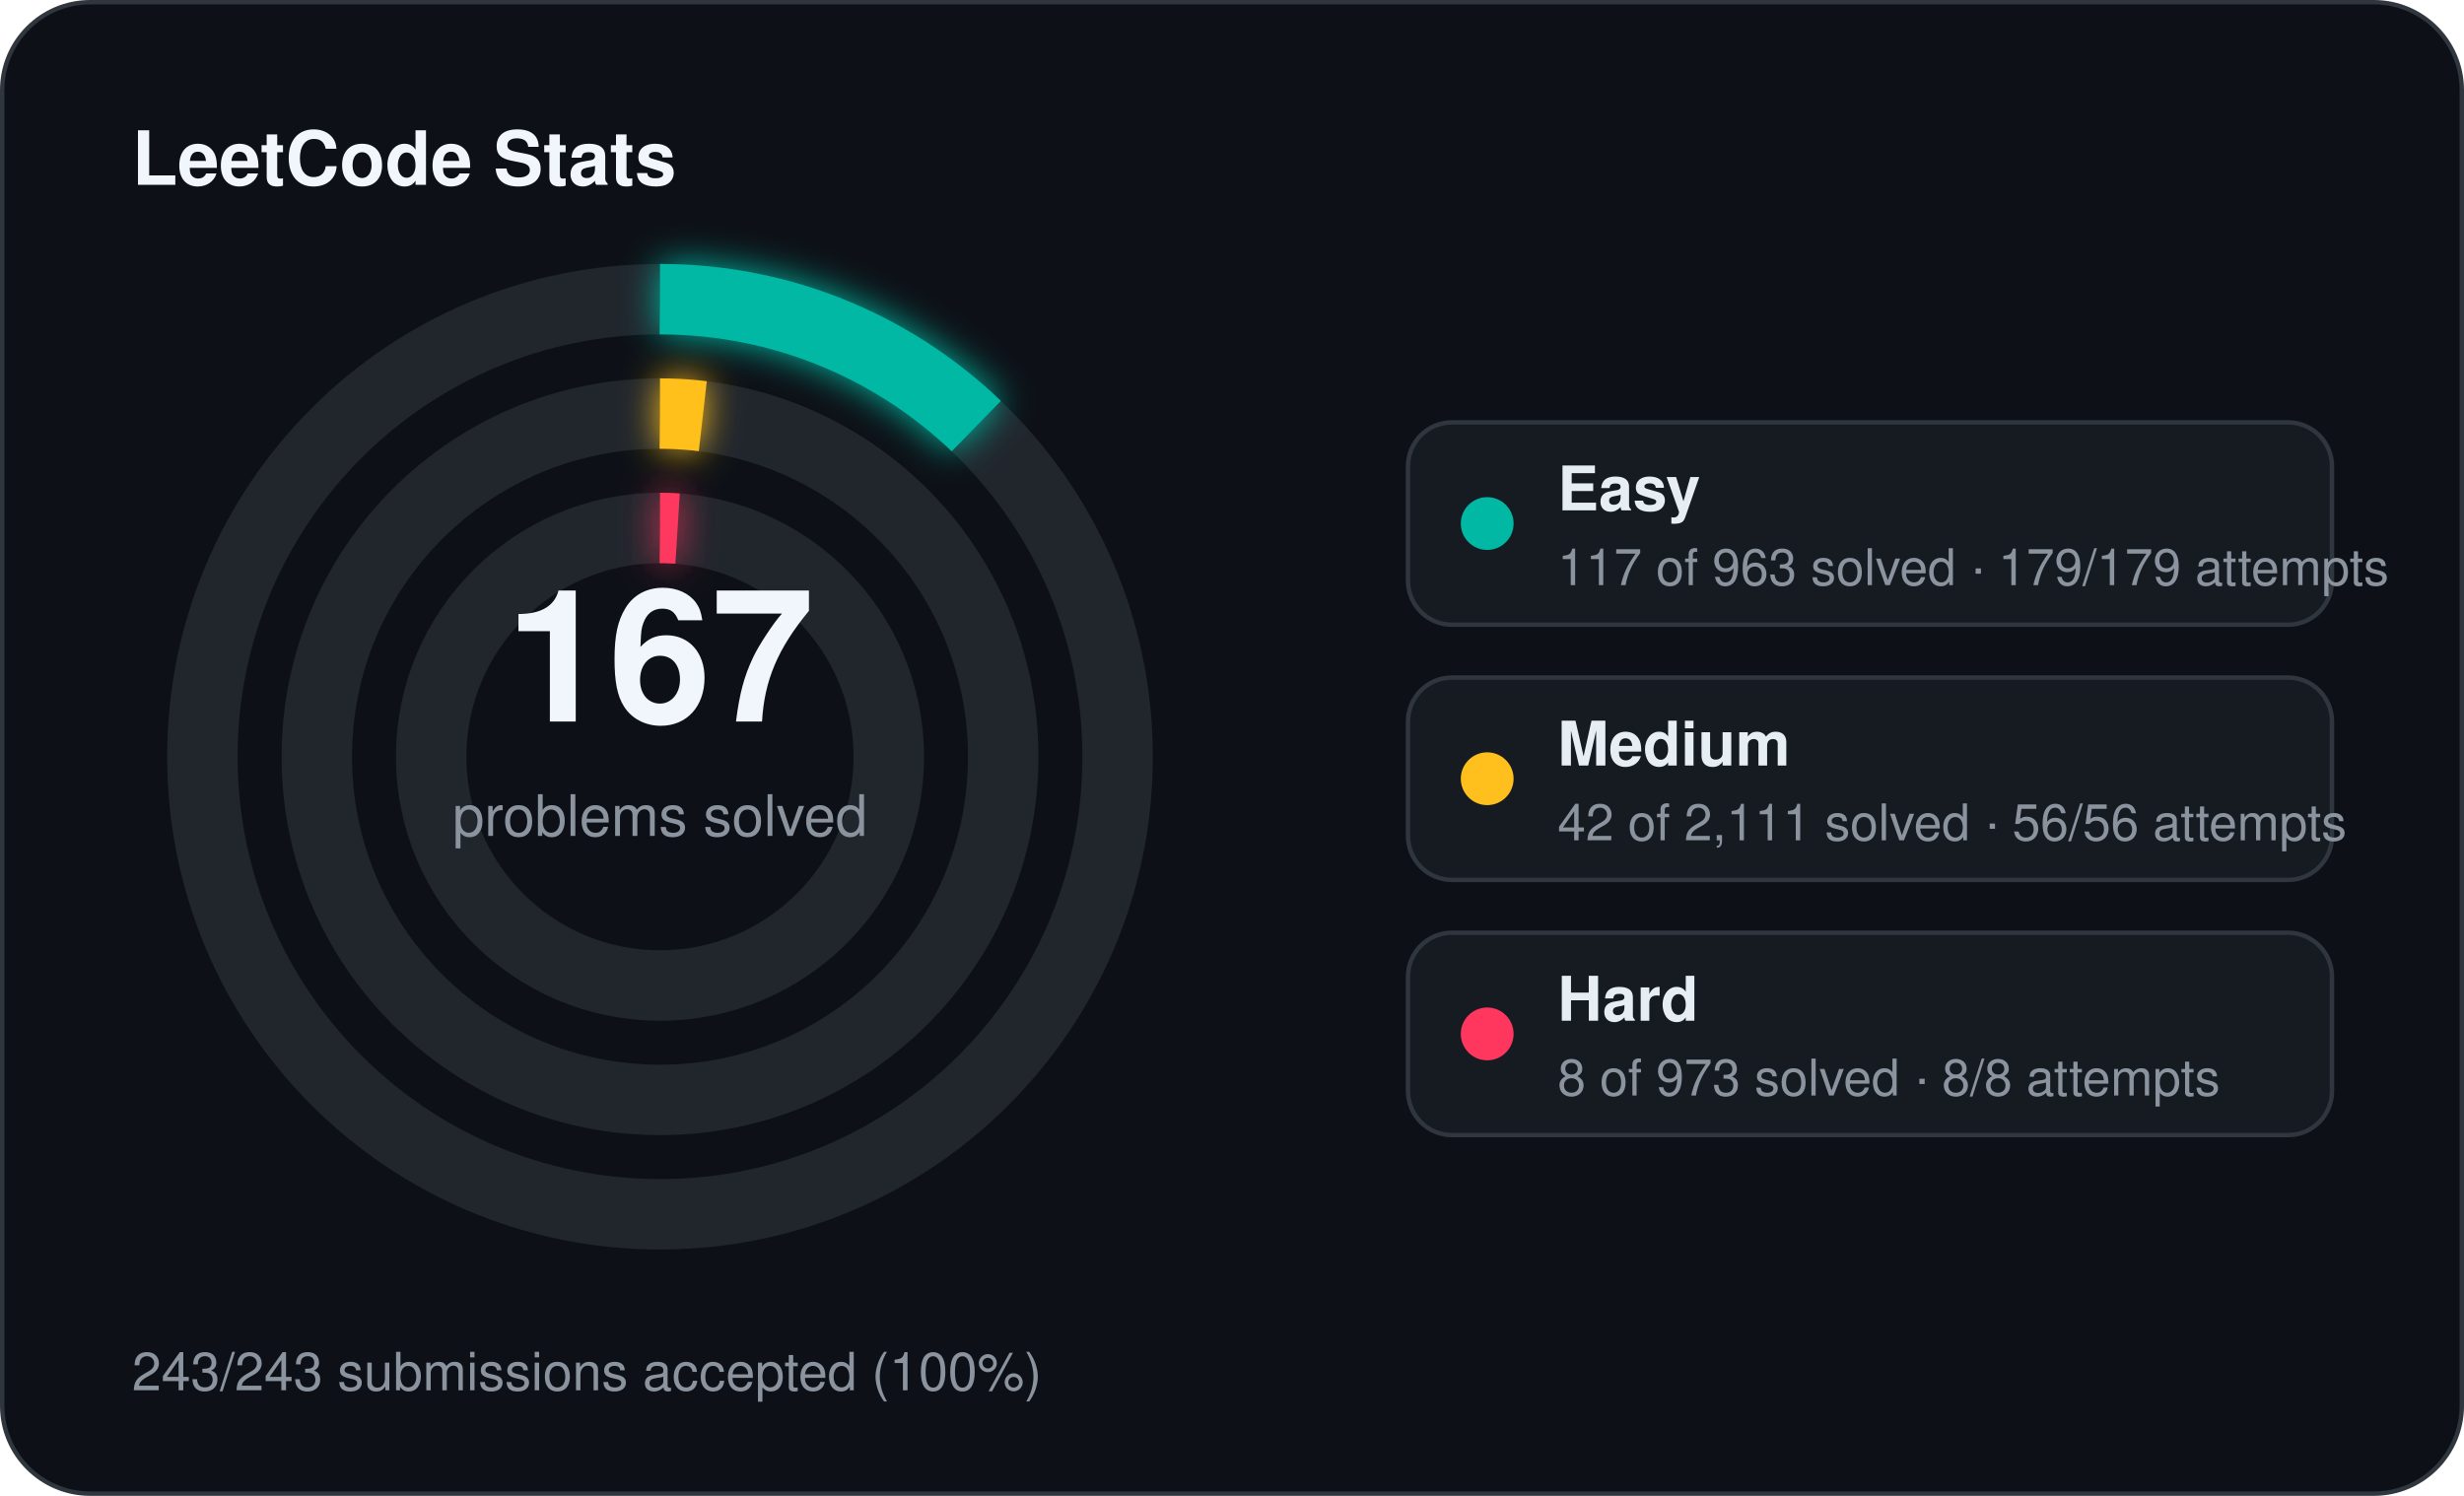
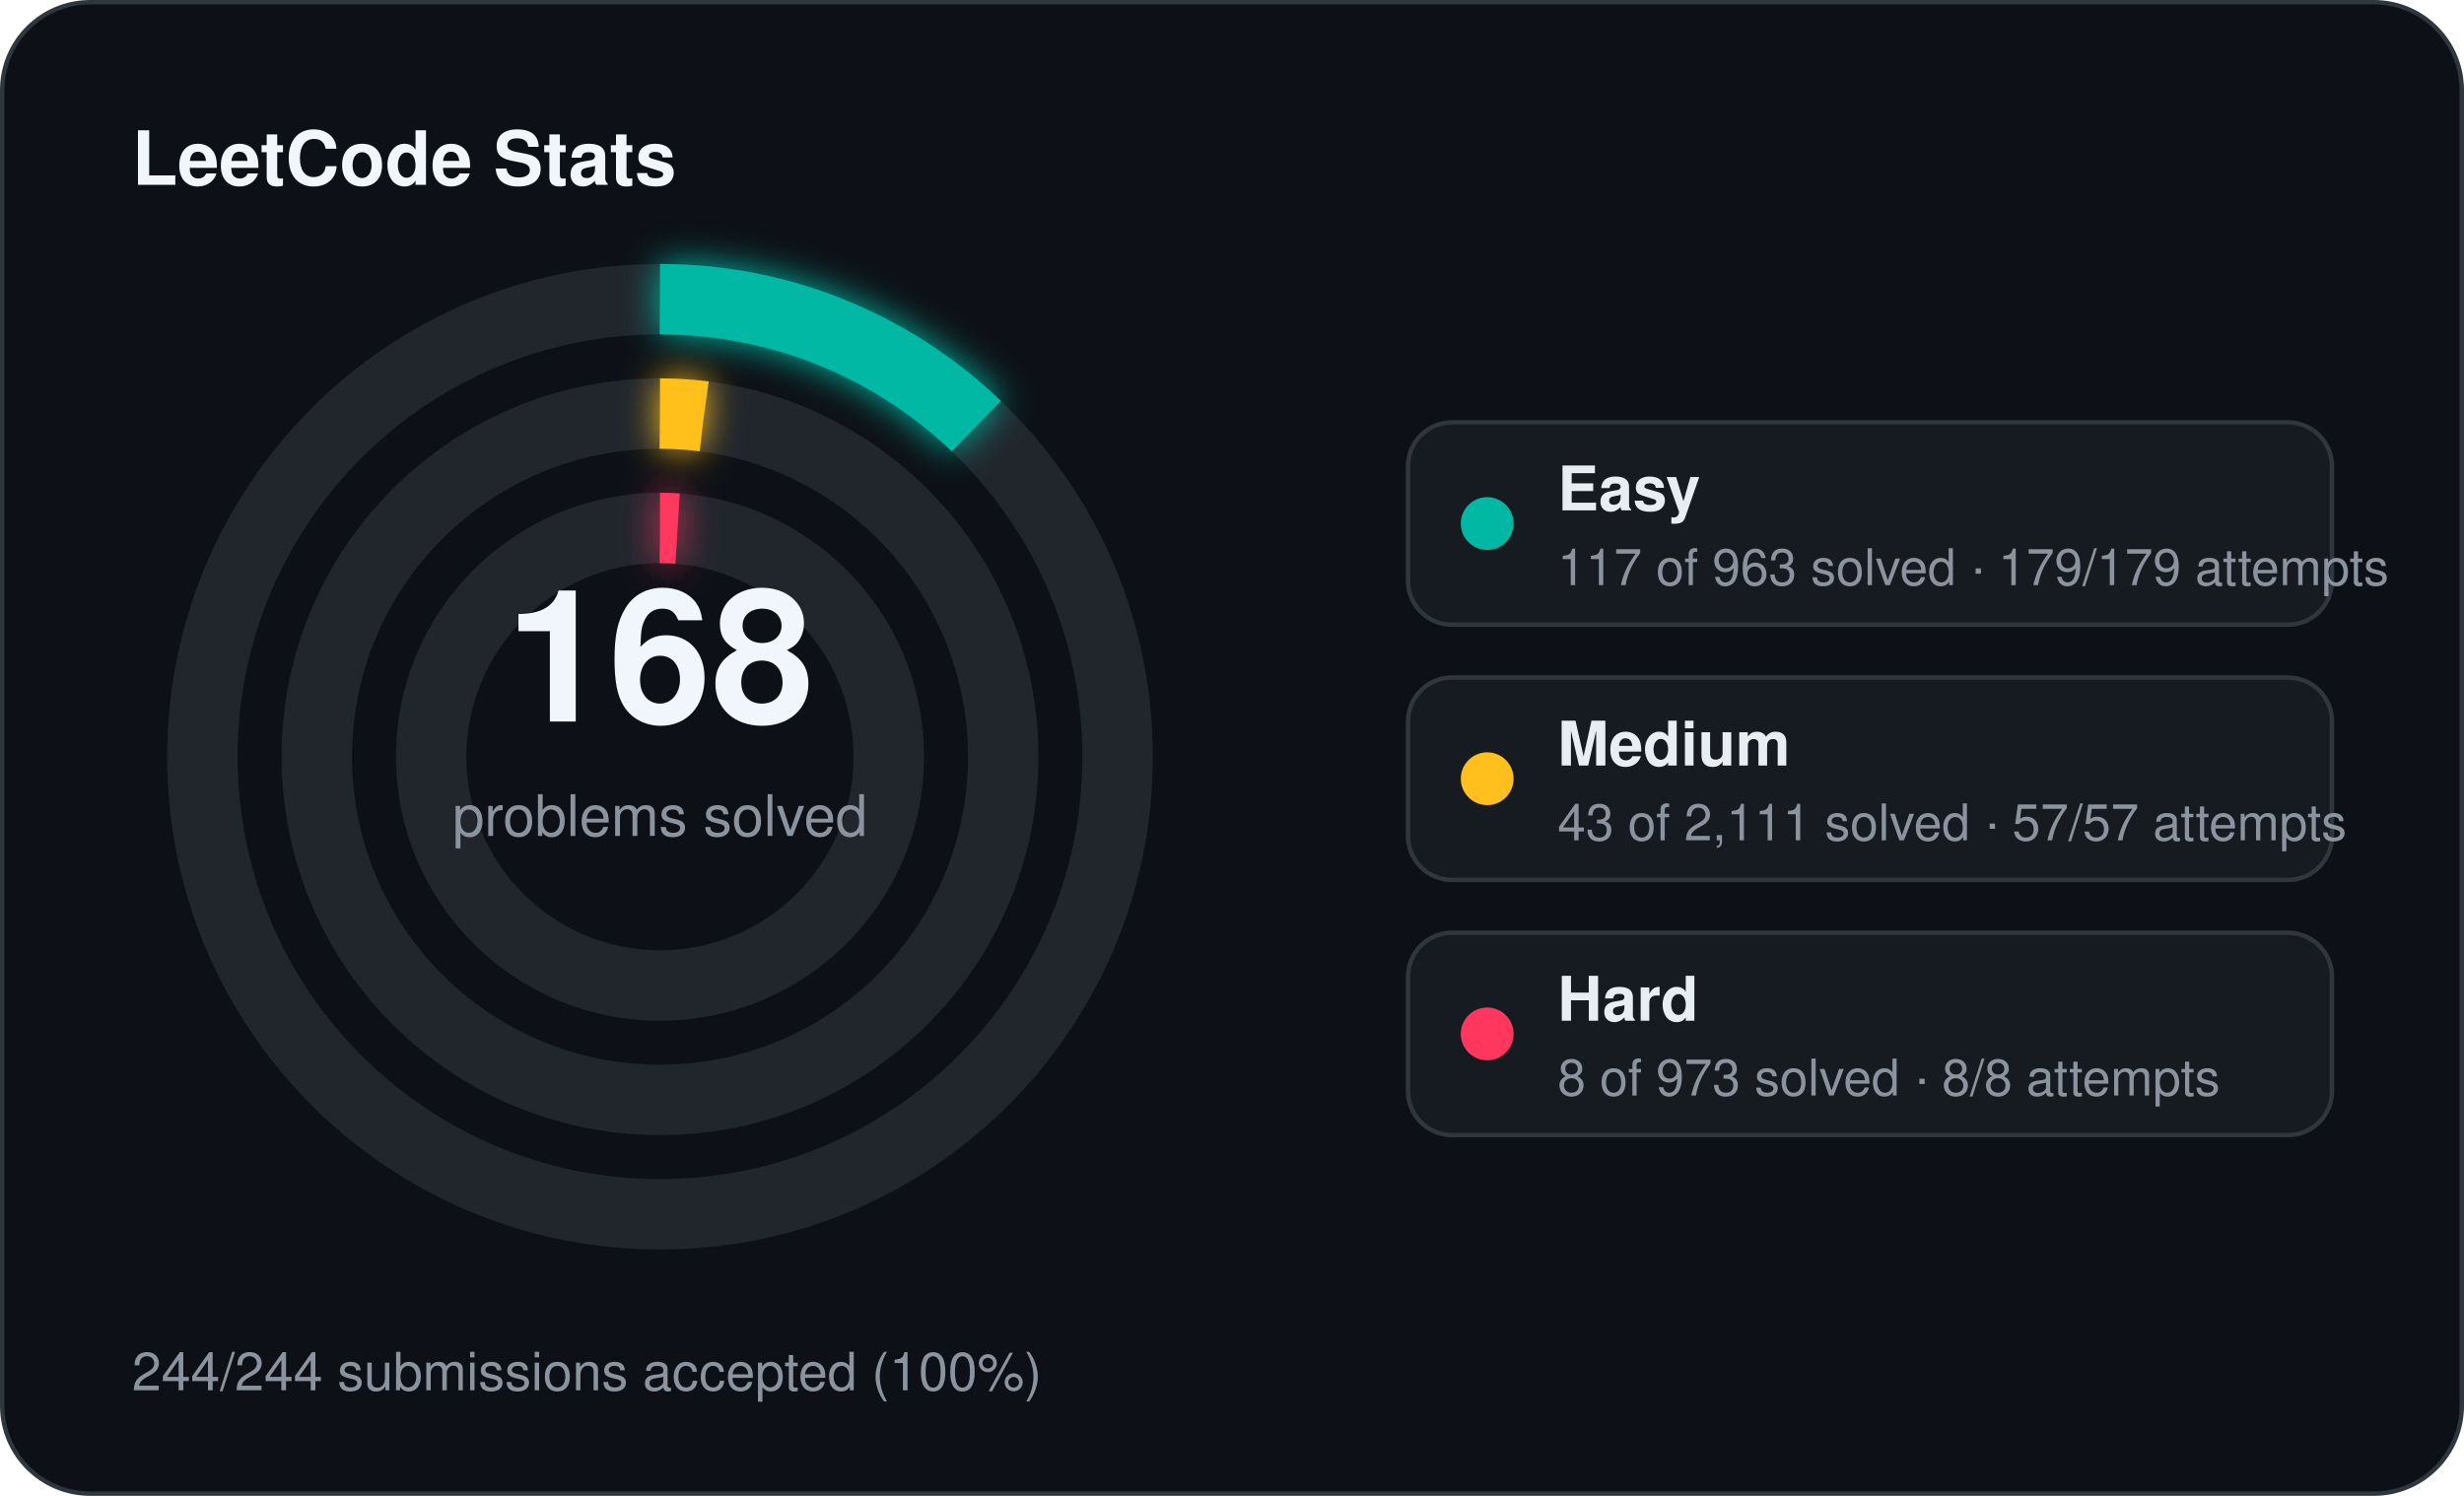
<svg xmlns="http://www.w3.org/2000/svg" width="560" height="340" viewBox="0 0 560 340">
  <defs>
    <filter id="stats-glow" x="-60%" y="-60%" width="220%" height="220%">
      <feGaussianBlur stdDeviation="4" result="blur" />
      <feMerge>
        <feMergeNode in="blur" />
        <feMergeNode in="SourceGraphic" />
      </feMerge>
    </filter>
  </defs>
  <rect x="0.5" y="0.5" width="559" height="339" rx="20" fill="#0d1117" stroke="#30363d" stroke-width="1" />
  <text x="30" y="42" fill="#f0f6fc" font-family="Segoe UI, Helvetica, Arial, sans-serif" font-size="17" font-weight="700">LeetCode Stats</text>
  <circle cx="150" cy="172" r="104" fill="none" stroke="#21262d" stroke-width="16" />
  <circle cx="150" cy="172" r="104" fill="none" stroke="#00b8a3" stroke-width="16" stroke-linecap="butt" stroke-dasharray="79.39 653.45" transform="rotate(-90 150 172)" filter="url(#stats-glow)" />
  <circle cx="150" cy="172" r="78" fill="none" stroke="#21262d" stroke-width="16" />
-   <circle cx="150" cy="172" r="78" fill="none" stroke="#ffc01e" stroke-width="16" stroke-linecap="butt" stroke-dasharray="9.75 490.09" transform="rotate(-90 150 172)" filter="url(#stats-glow)" />
+   <circle cx="150" cy="172" r="78" fill="none" stroke="#ffc01e" stroke-width="16" stroke-linecap="butt" stroke-dasharray="9.98 490.09" transform="rotate(-90 150 172)" filter="url(#stats-glow)" />
  <circle cx="150" cy="172" r="52" fill="none" stroke="#21262d" stroke-width="16" />
  <circle cx="150" cy="172" r="52" fill="none" stroke="#ff375f" stroke-width="16" stroke-linecap="butt" stroke-dasharray="4.00 326.73" transform="rotate(-90 150 172)" filter="url(#stats-glow)" />
-   <text x="150" y="164" text-anchor="middle" fill="#f0f6fc" font-family="Segoe UI, Helvetica, Arial, sans-serif" font-size="42" font-weight="700">167</text>
+   <text x="150" y="164" text-anchor="middle" fill="#f0f6fc" font-family="Segoe UI, Helvetica, Arial, sans-serif" font-size="42" font-weight="700">168</text>
  <text x="150" y="190" text-anchor="middle" fill="#8b949e" font-family="Segoe UI, Helvetica, Arial, sans-serif" font-size="13">problems solved</text>
  <rect x="320" y="96" width="210" height="46" rx="10" fill="#161b22" stroke="#30363d" stroke-width="1" />
  <circle cx="338" cy="119" r="6" fill="#00b8a3" />
  <text x="354" y="116" fill="#e6edf3" font-family="Segoe UI, Helvetica, Arial, sans-serif" font-size="14" font-weight="600">Easy</text>
  <text x="354" y="133" fill="#8b949e" font-family="Segoe UI, Helvetica, Arial, sans-serif" font-size="11.5">117 of 963 solved · 179/179 attempts</text>
  <rect x="320" y="154" width="210" height="46" rx="10" fill="#161b22" stroke="#30363d" stroke-width="1" />
  <circle cx="338" cy="177" r="6" fill="#ffc01e" />
  <text x="354" y="174" fill="#e6edf3" font-family="Segoe UI, Helvetica, Arial, sans-serif" font-size="14" font-weight="600">Medium</text>
-   <text x="354" y="191" fill="#8b949e" font-family="Segoe UI, Helvetica, Arial, sans-serif" font-size="11.5">42 of 2,111 solved · 56/56 attempts</text>
+   <text x="354" y="191" fill="#8b949e" font-family="Segoe UI, Helvetica, Arial, sans-serif" font-size="11.5">43 of 2,111 solved · 57/57 attempts</text>
  <rect x="320" y="212" width="210" height="46" rx="10" fill="#161b22" stroke="#30363d" stroke-width="1" />
  <circle cx="338" cy="235" r="6" fill="#ff375f" />
  <text x="354" y="232" fill="#e6edf3" font-family="Segoe UI, Helvetica, Arial, sans-serif" font-size="14" font-weight="600">Hard</text>
  <text x="354" y="249" fill="#8b949e" font-family="Segoe UI, Helvetica, Arial, sans-serif" font-size="11.5">8 of 973 solved · 8/8 attempts</text>
-   <text x="30" y="316" fill="#8b949e" font-family="Segoe UI, Helvetica, Arial, sans-serif" font-size="12">243/243 submissions accepted (100%)</text>
+   <text x="30" y="316" fill="#8b949e" font-family="Segoe UI, Helvetica, Arial, sans-serif" font-size="12">244/244 submissions accepted (100%)</text>
</svg>
